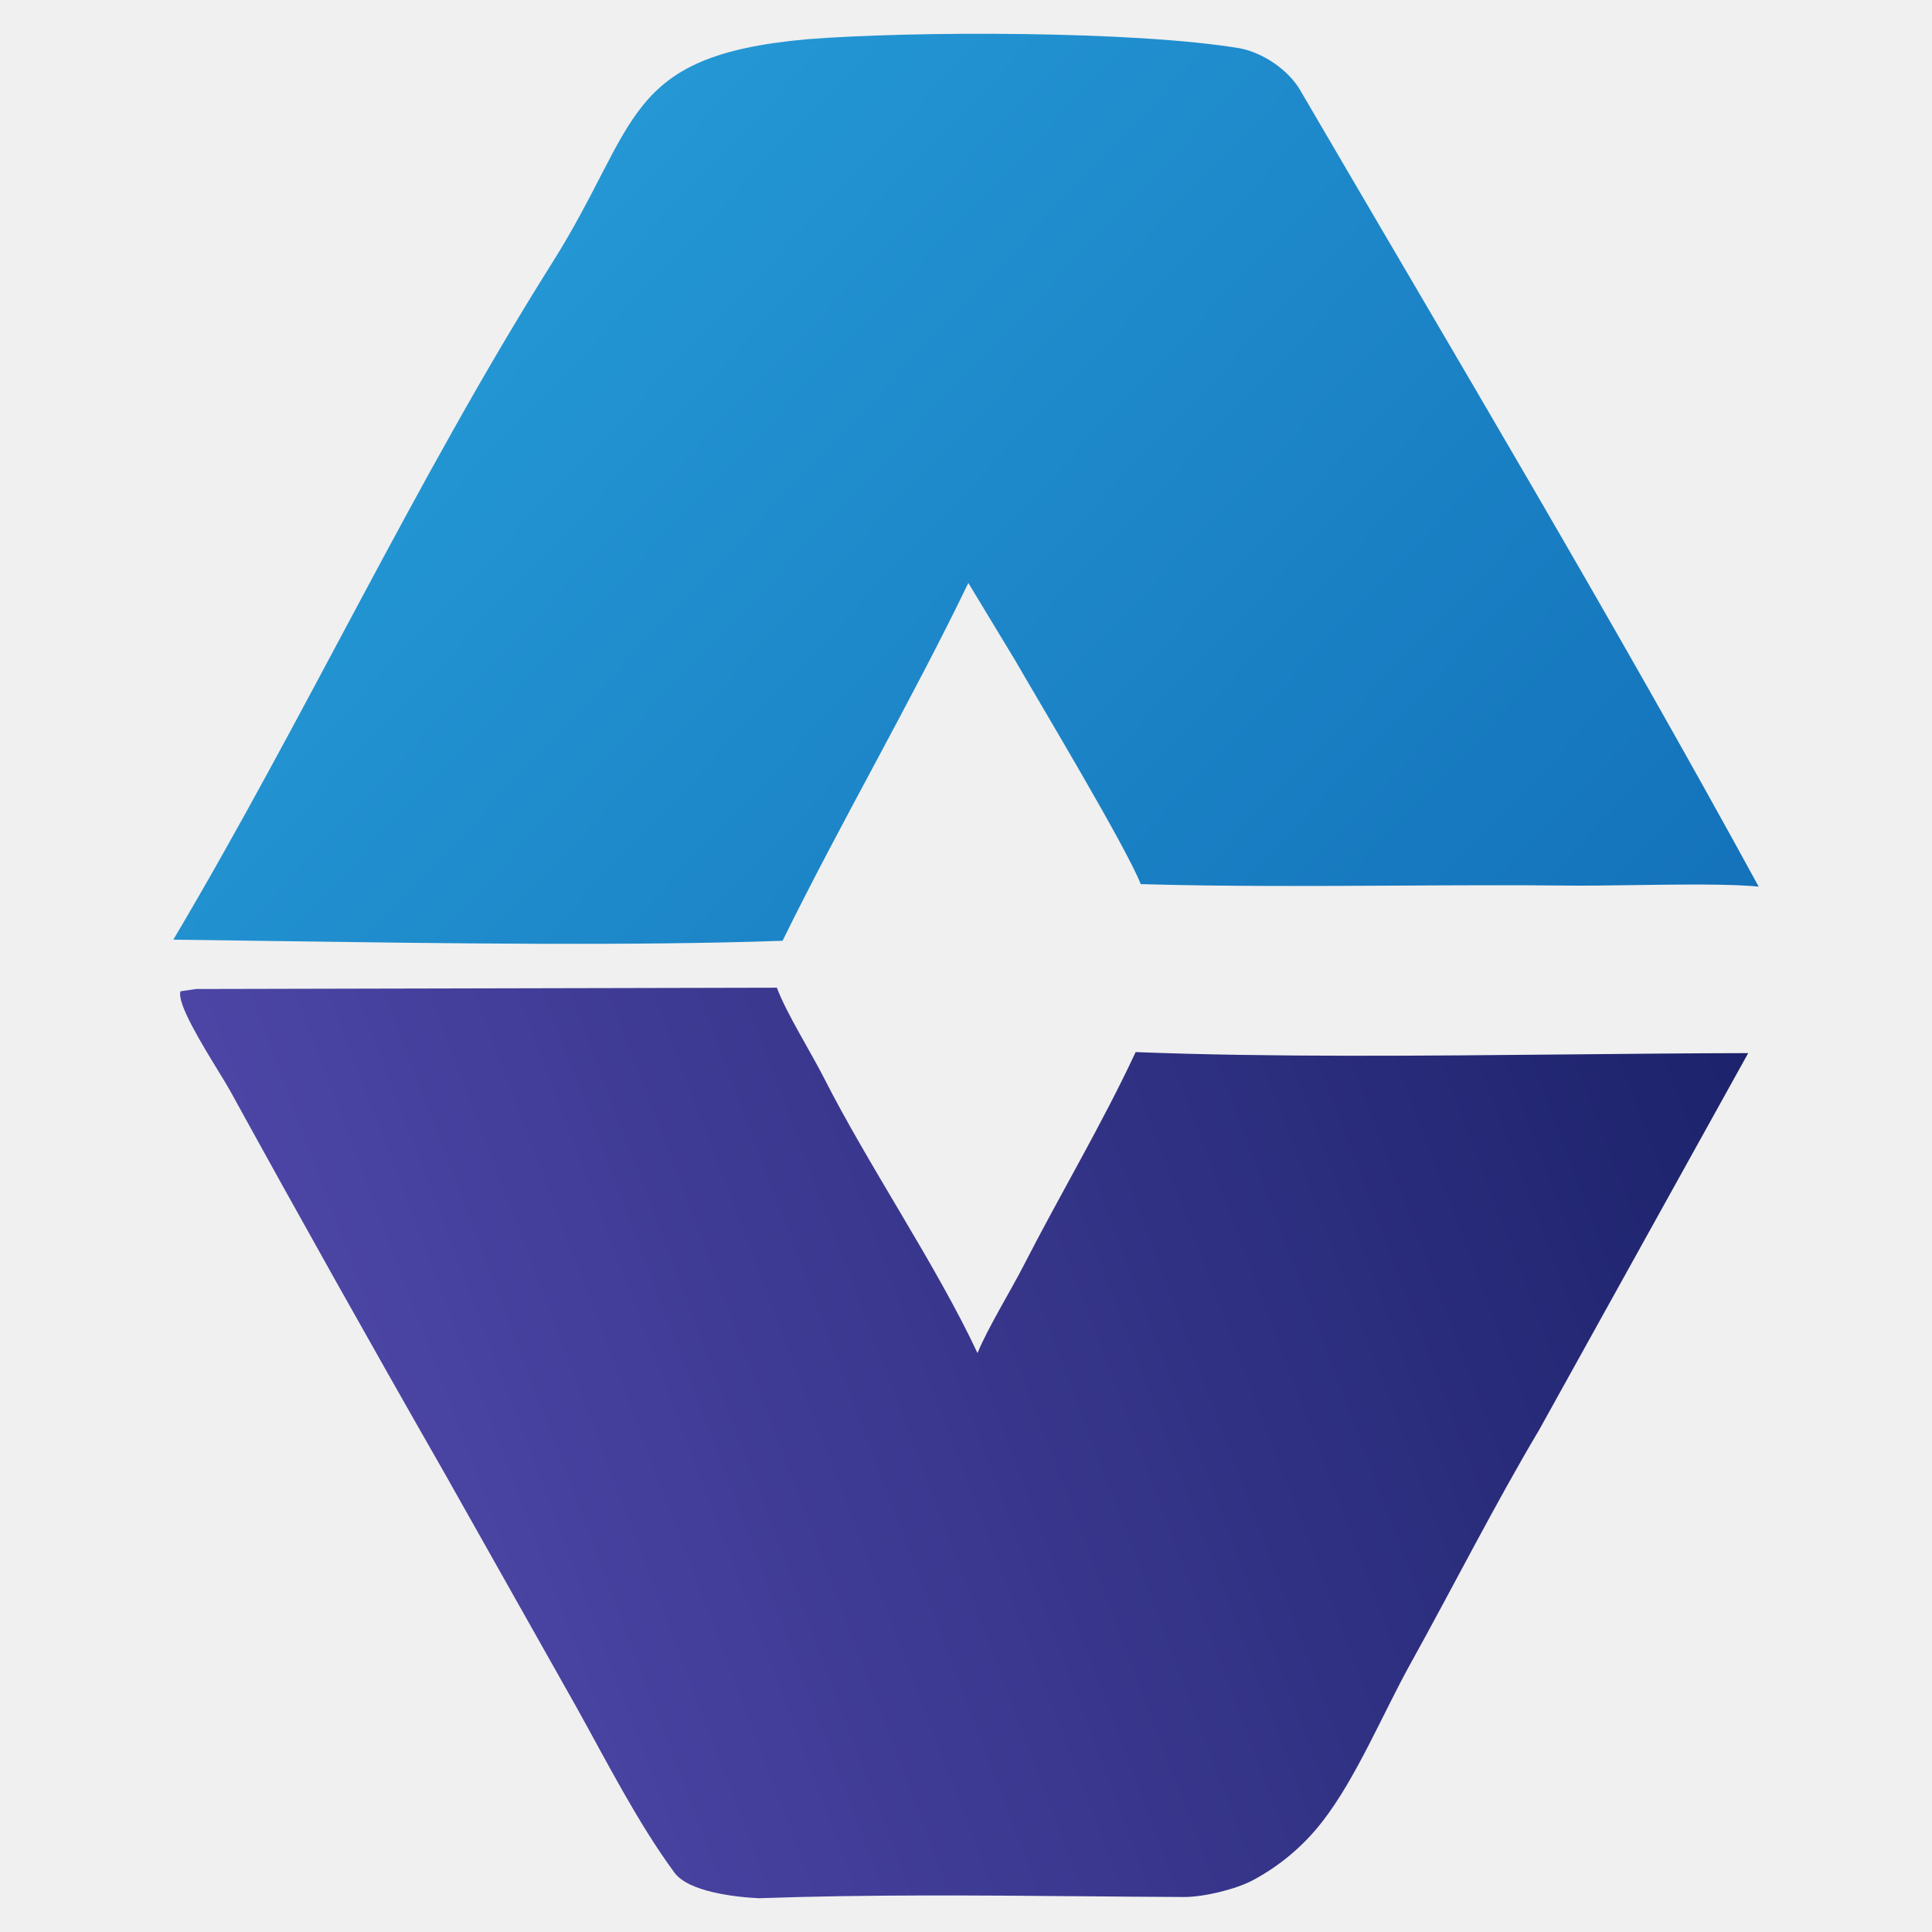
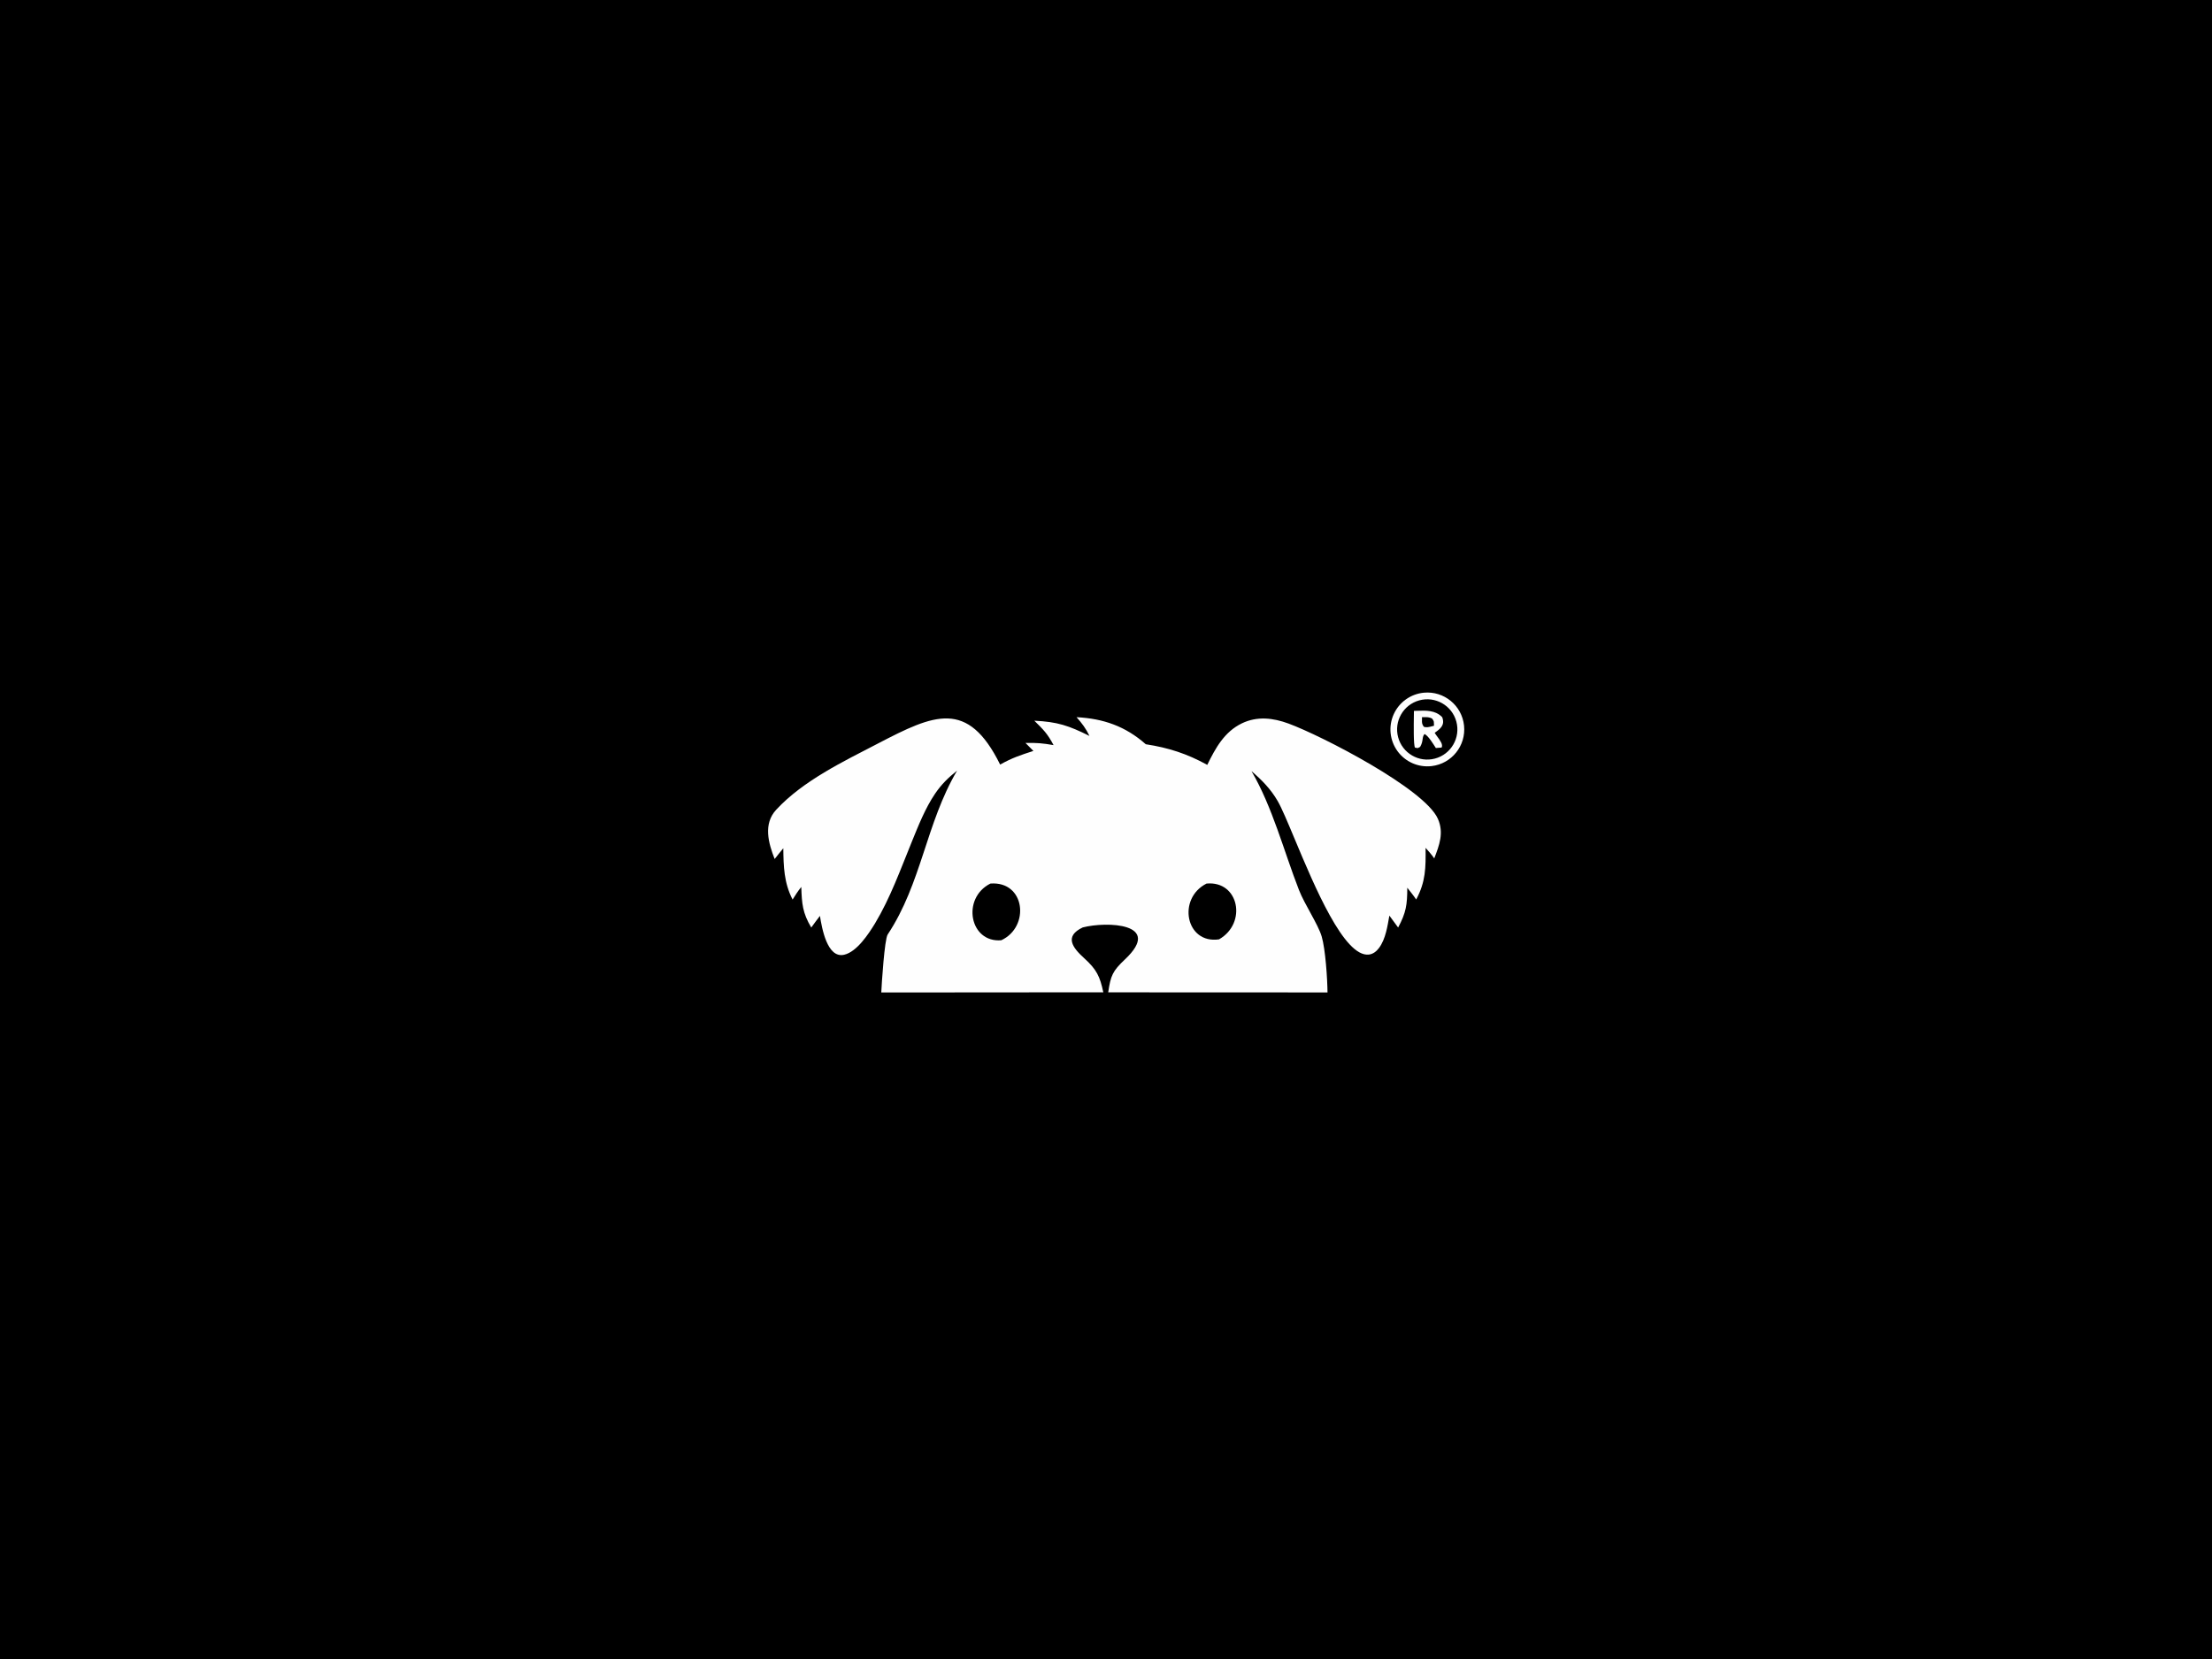
- <svg xmlns="http://www.w3.org/2000/svg" width="1024" height="1024" viewBox="0 0 1024 1024">
-   <rect fill="white" fill-opacity="0" width="1024" height="1024" />
-   <clipPath id="favicon-clip">
-     <rect width="1024" height="1024" />
-   </clipPath>
-   <g clip-path="url(#favicon-clip)">
-     <defs>
-       <linearGradient id="favicon-blue" gradientUnits="userSpaceOnUse" x1="76.816" y1="67.645" x2="21.593" y2="15.472">
-         <stop offset="0" stop-color="#1473BB" />
-         <stop offset="1" stop-color="#2497D4" />
-       </linearGradient>
-       <linearGradient id="favicon-purple" gradientUnits="userSpaceOnUse" x1="92.704" y1="60.467" x2="15.867" y2="89.532">
-         <stop offset="0" stop-color="#1D236C" />
-         <stop offset="1" stop-color="#4C45A5" />
-       </linearGradient>
-     </defs>
-     <path fill="url(#favicon-blue)" transform="matrix(9.19453 0 0 9.19453 62.3223 -2.48724)" d="M39.715 2.536C45.694 2.055 58.675 2.036 64.729 3.061C66.059 3.333 67.487 4.297 68.172 5.47C76.991 20.579 86.234 36.044 94.602 51.382C93.077 51.213 89.911 51.257 87.198 51.295L87.193 51.295C85.884 51.314 84.68 51.33 83.818 51.321C80.455 51.285 77.07 51.303 73.681 51.322L73.677 51.322L73.671 51.322C68.764 51.348 63.849 51.375 58.98 51.236C58.145 49.101 53.108 40.712 51.726 38.313L49.042 33.875C45.774 40.656 41.718 47.617 38.332 54.502C29.667 54.807 18.673 54.652 9.097 54.517L9.087 54.517C7.053 54.488 5.083 54.46 3.213 54.438C10.782 41.687 17.135 27.991 25.06 15.411C30.102 7.407 29.087 3.49 39.715 2.536Z" />
-     <path fill="url(#favicon-purple)" transform="matrix(9.19453 0 0 9.19453 62.3223 -2.48724)" d="M4.517 57.282L38.006 57.207C38.539 58.649 39.978 60.946 40.71 62.388C43.299 67.497 47.192 73.185 49.569 78.269C50.175 76.796 51.483 74.683 52.238 73.207C54.308 69.163 56.777 65.022 58.686 60.918C66.409 61.221 75.318 61.134 83.804 61.051C87.312 61.017 90.748 60.983 93.997 60.978L81.947 82.695C79.392 86.995 76.963 91.786 74.527 96.178C72.963 98.999 71.397 102.77 69.466 105.255C68.369 106.676 66.981 107.845 65.394 108.683C64.409 109.191 62.609 109.629 61.456 109.624C59.553 109.615 57.654 109.599 55.755 109.582L55.746 109.582C49.488 109.528 43.246 109.474 36.968 109.694C35.614 109.63 32.917 109.329 32.102 108.221C29.972 105.326 28.183 101.788 26.444 98.668L18.827 85.153C14.658 77.864 10.55 70.539 6.505 63.181C6.362 62.917 6.111 62.507 5.814 62.022C4.85 60.448 3.405 58.087 3.625 57.414L4.517 57.282Z" />
-   </g>
+ <svg xmlns="http://www.w3.org/2000/svg" width="1448" height="1086" viewBox="0 0 1448 1086">
+   <path d="M0 0L1448 0L1448 1086L0 1086L0 0Z" />
+   <path fill="#FEFEFE" d="M704.703 469.475C722.309 470.398 736.681 475.389 750.036 487.186C764.853 489.455 777.087 493.392 790.289 500.697C795.672 489.698 801.496 479.009 813.03 473.471C822.972 468.697 833.403 469.926 843.503 473.651C865.27 481.677 932.585 516.335 941.254 535.99C945.295 545.153 942.239 553.194 938.873 561.919C937.129 559.368 935.236 557.317 933.209 554.999C933.306 568.18 933.349 576.966 927.057 588.823C925.33 586.23 923.155 583.585 921.222 581.111C921.193 592.367 920.458 597.318 915.238 607.178L909.495 599.365C908.252 606.334 907.061 614.685 902.747 620.513C901.11 622.725 898.868 624.557 896.049 624.871C879.909 626.669 860.561 580.41 847.467 549.103C842.867 538.106 839.039 528.954 836.393 524.377C831.912 516.628 826.002 510.552 819.244 504.814C833.002 528.318 840.434 557.222 850.311 582.575C854.018 592.091 862.842 605.039 865.205 613.073C867.664 621.431 868.926 640.867 869 649.661L725.445 649.601C727.078 638.562 728.302 635.688 736.457 627.988C761.572 604.275 724.431 603.054 708.768 607.104C696.507 612.928 702.092 620.327 709.695 627.22C717.825 634.591 720.024 639.096 722.239 649.572L576.899 649.688C577.133 644.202 579.015 614.852 581.088 611.726C603.317 578.214 606.159 538.928 626.519 504.466C620.82 509.001 616.245 513.455 612.116 519.549C605.633 529.12 601.18 540.482 596.814 551.181C589.464 569.191 582.83 587.744 572.775 604.521C568.562 611.373 560.925 623.115 552.548 624.996C541.382 627.502 538.008 607.223 536.776 599.818L536.732 599.553C534.837 601.96 532.899 604.692 531.062 607.174C525.345 597.59 524.879 591.498 524.532 580.602C522.207 583.473 520.808 585.741 518.844 588.857C513.176 577.849 512.9 567.223 512.761 555.271C510.872 557.491 508.929 560.014 507.094 562.308C503.02 551.956 499.473 539.368 508.131 530.039C525.813 510.984 552.001 498.522 574.813 486.66C611.367 467.653 633.427 457.468 654.697 500.482C662.794 496.02 667.846 494.357 676.479 491.569L671.297 486.344C678.654 486.184 682.422 486.511 689.673 487.768C685.687 480.225 683.038 477.65 677.085 471.78C692.286 472.508 699.591 474.999 713.17 481.743C710.802 476.814 708.295 473.505 704.703 469.475Z" />
+   <path d="M648.327 578.386C671.209 576.62 674.388 606.723 655.457 615.499C634.691 617.281 629.281 587.992 648.327 578.386Z" />
+   <path d="M789.805 578.394C811.005 576.375 816.57 604.304 797.998 614.91C776.131 618.101 770.491 588.113 789.805 578.394Z" />
+   <path fill="#FEFEFE" d="M932.118 453.444C945.287 452.22 956.993 461.814 958.378 474.968C959.763 488.122 950.313 499.944 937.177 501.489C928.536 502.506 920.015 498.797 914.871 491.78C909.727 484.763 908.754 475.521 912.323 467.587C915.893 459.652 923.454 454.25 932.118 453.444Z" />
+   <path d="M929.032 458.48C939.579 455.563 950.486 461.789 953.338 472.354C956.191 482.919 949.9 493.787 939.318 496.576C928.826 499.341 918.07 493.116 915.241 482.64C912.413 472.165 918.574 461.371 929.032 458.48Z" />
+   <path fill="#FEFEFE" d="M925.573 465.36C926.244 465.343 926.922 465.318 927.602 465.293C933.509 465.077 939.641 464.853 944.089 469.487C945.977 474.558 943.155 476.914 939.15 479.683C939.587 480.465 940.247 481.357 940.94 482.294C942.738 484.724 944.757 487.454 943.695 489.354L939.924 489.659C938.212 487.012 935.185 481.901 932.554 480.482C930.633 482.427 931.969 485.026 929.628 488.917C928.6 489.435 928.344 489.654 928.063 489.694C927.898 489.718 927.723 489.68 927.378 489.604C927.123 489.548 926.776 489.472 926.272 489.386C925.249 487.889 925.444 474.679 925.539 468.229L925.539 468.226L925.539 468.222C925.557 466.965 925.572 465.965 925.573 465.36Z" />
+   <path d="M930.85 469.472C931.273 469.472 931.678 469.465 932.067 469.458C934.01 469.423 935.595 469.395 937.436 470.345C938.626 472.033 938.627 472.081 938.652 473.383C938.66 473.795 938.67 474.331 938.721 475.084C938.293 475.186 937.873 475.299 937.458 475.409C935.569 475.914 933.804 476.385 932.024 475.737C930.786 473.928 930.805 473.101 930.844 471.363L930.844 471.361L930.844 471.357L930.845 471.302C930.856 470.787 930.868 470.193 930.85 469.472Z" />
</svg>
